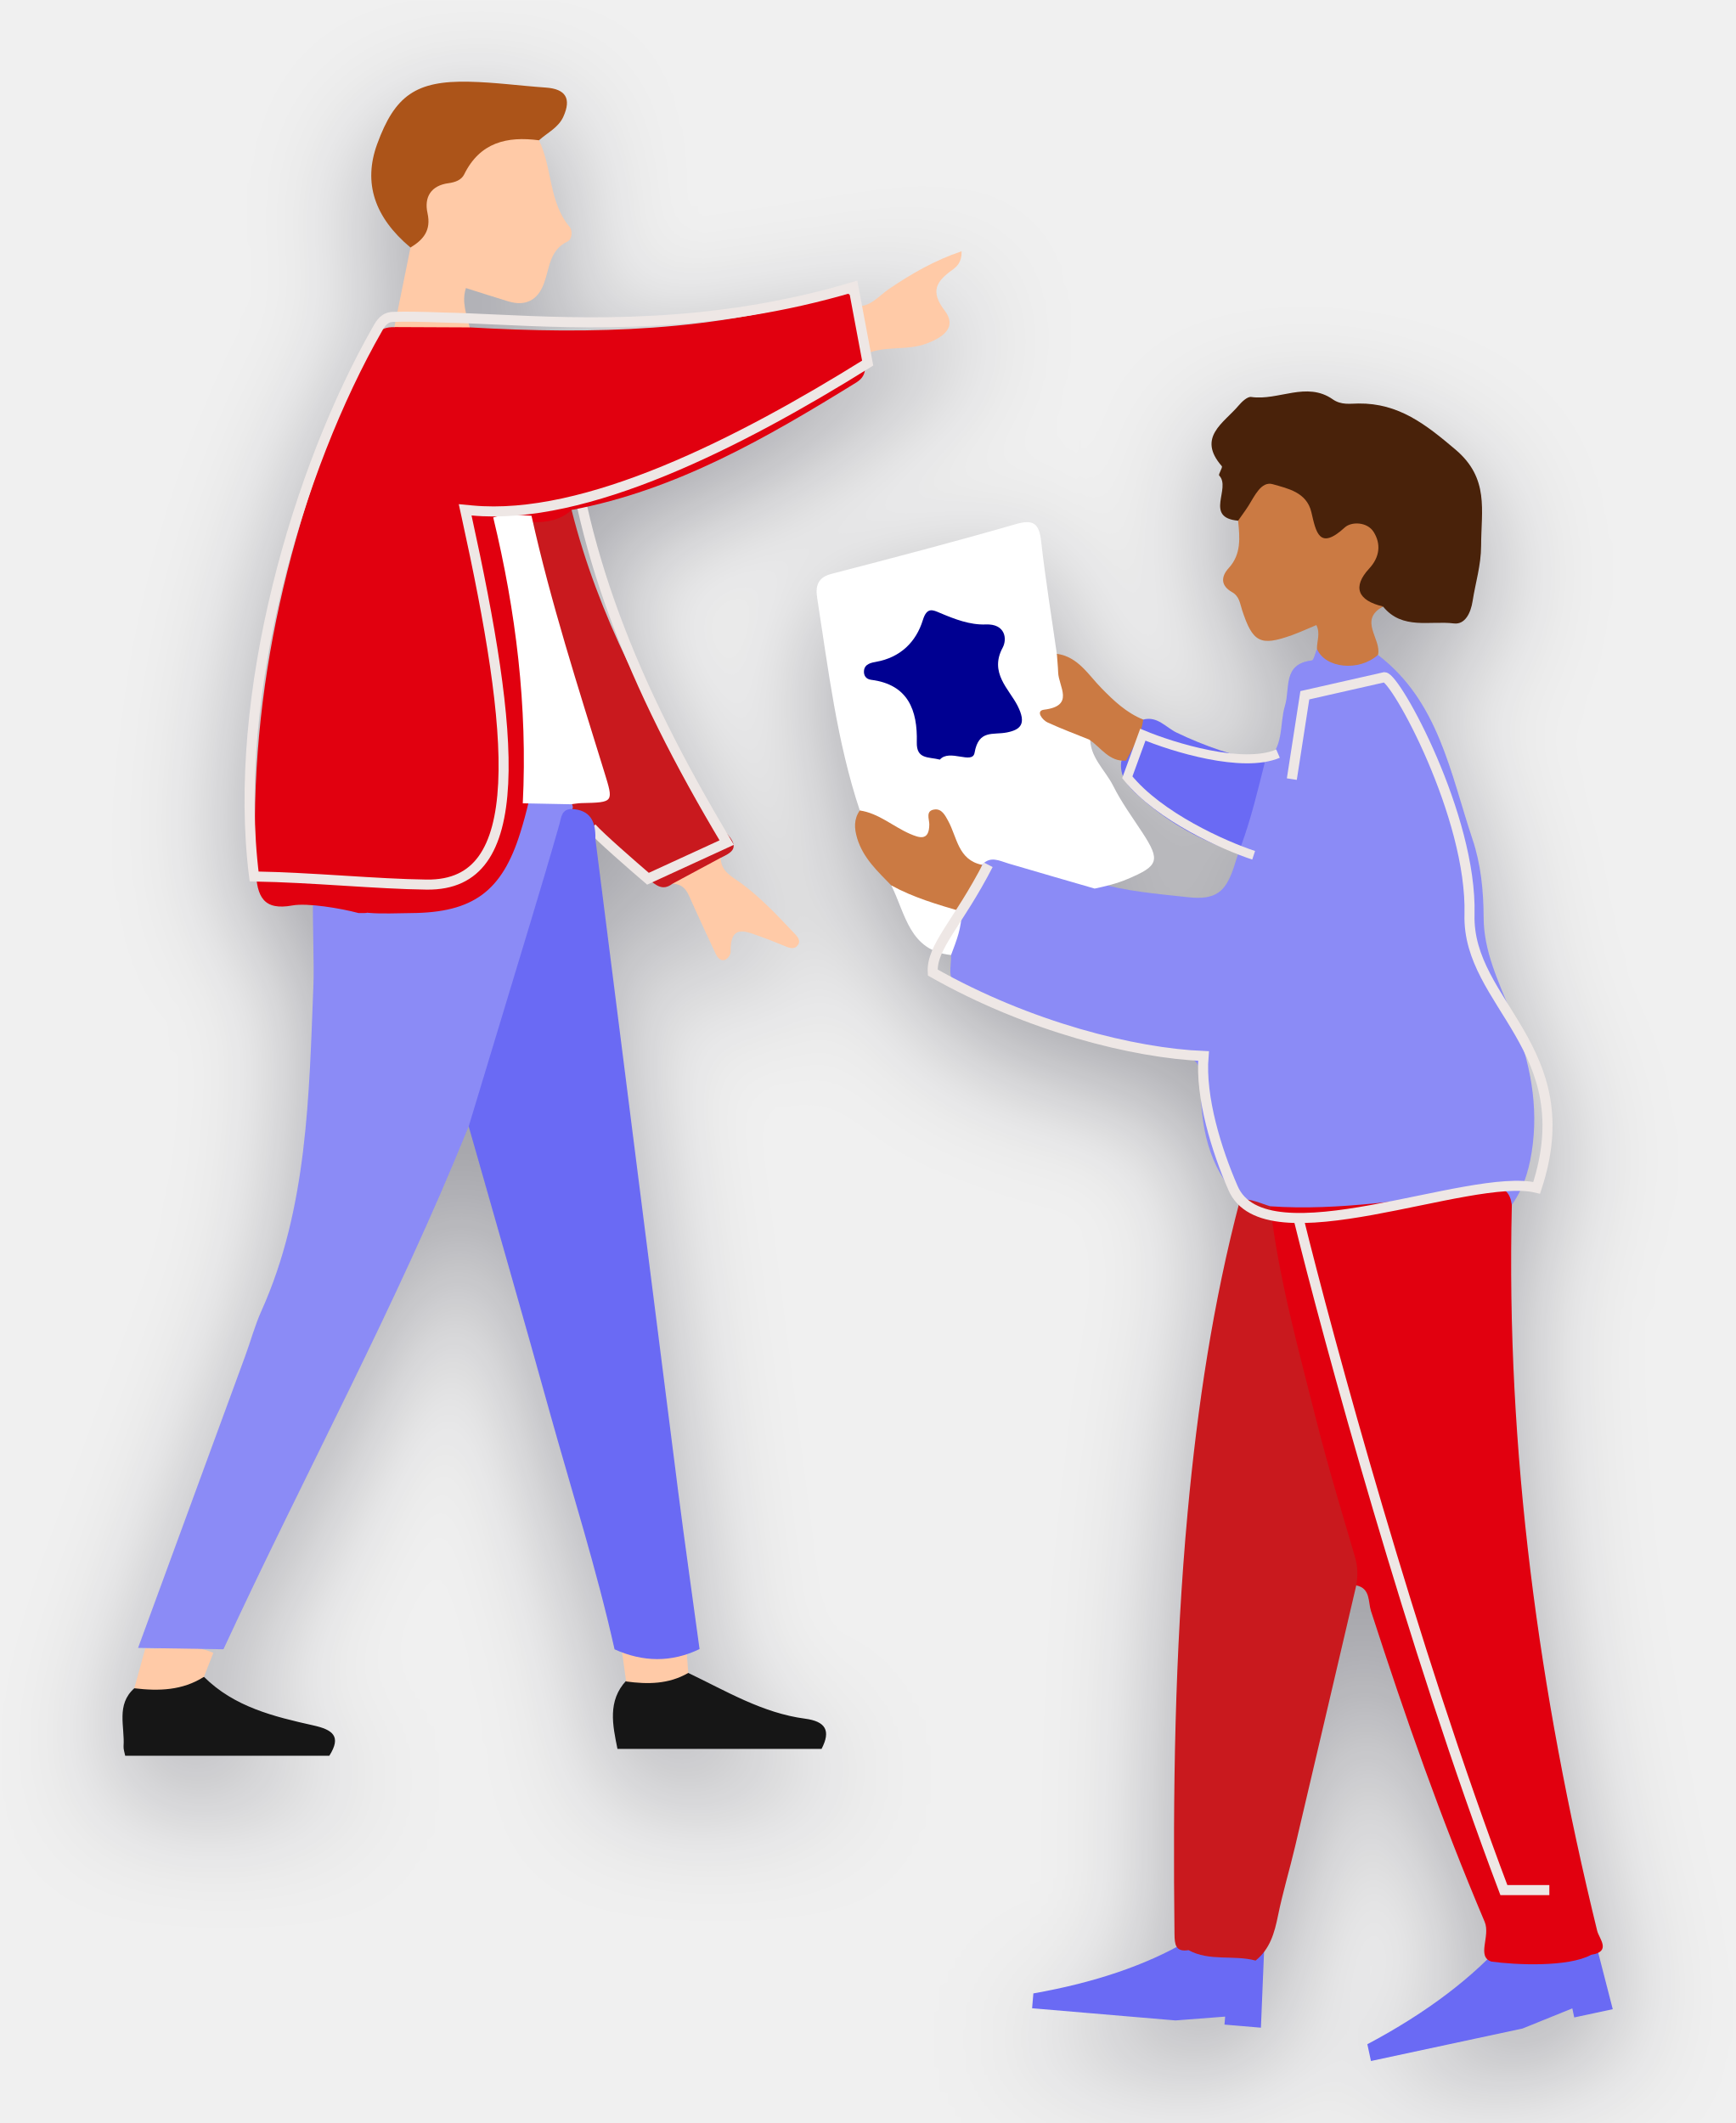
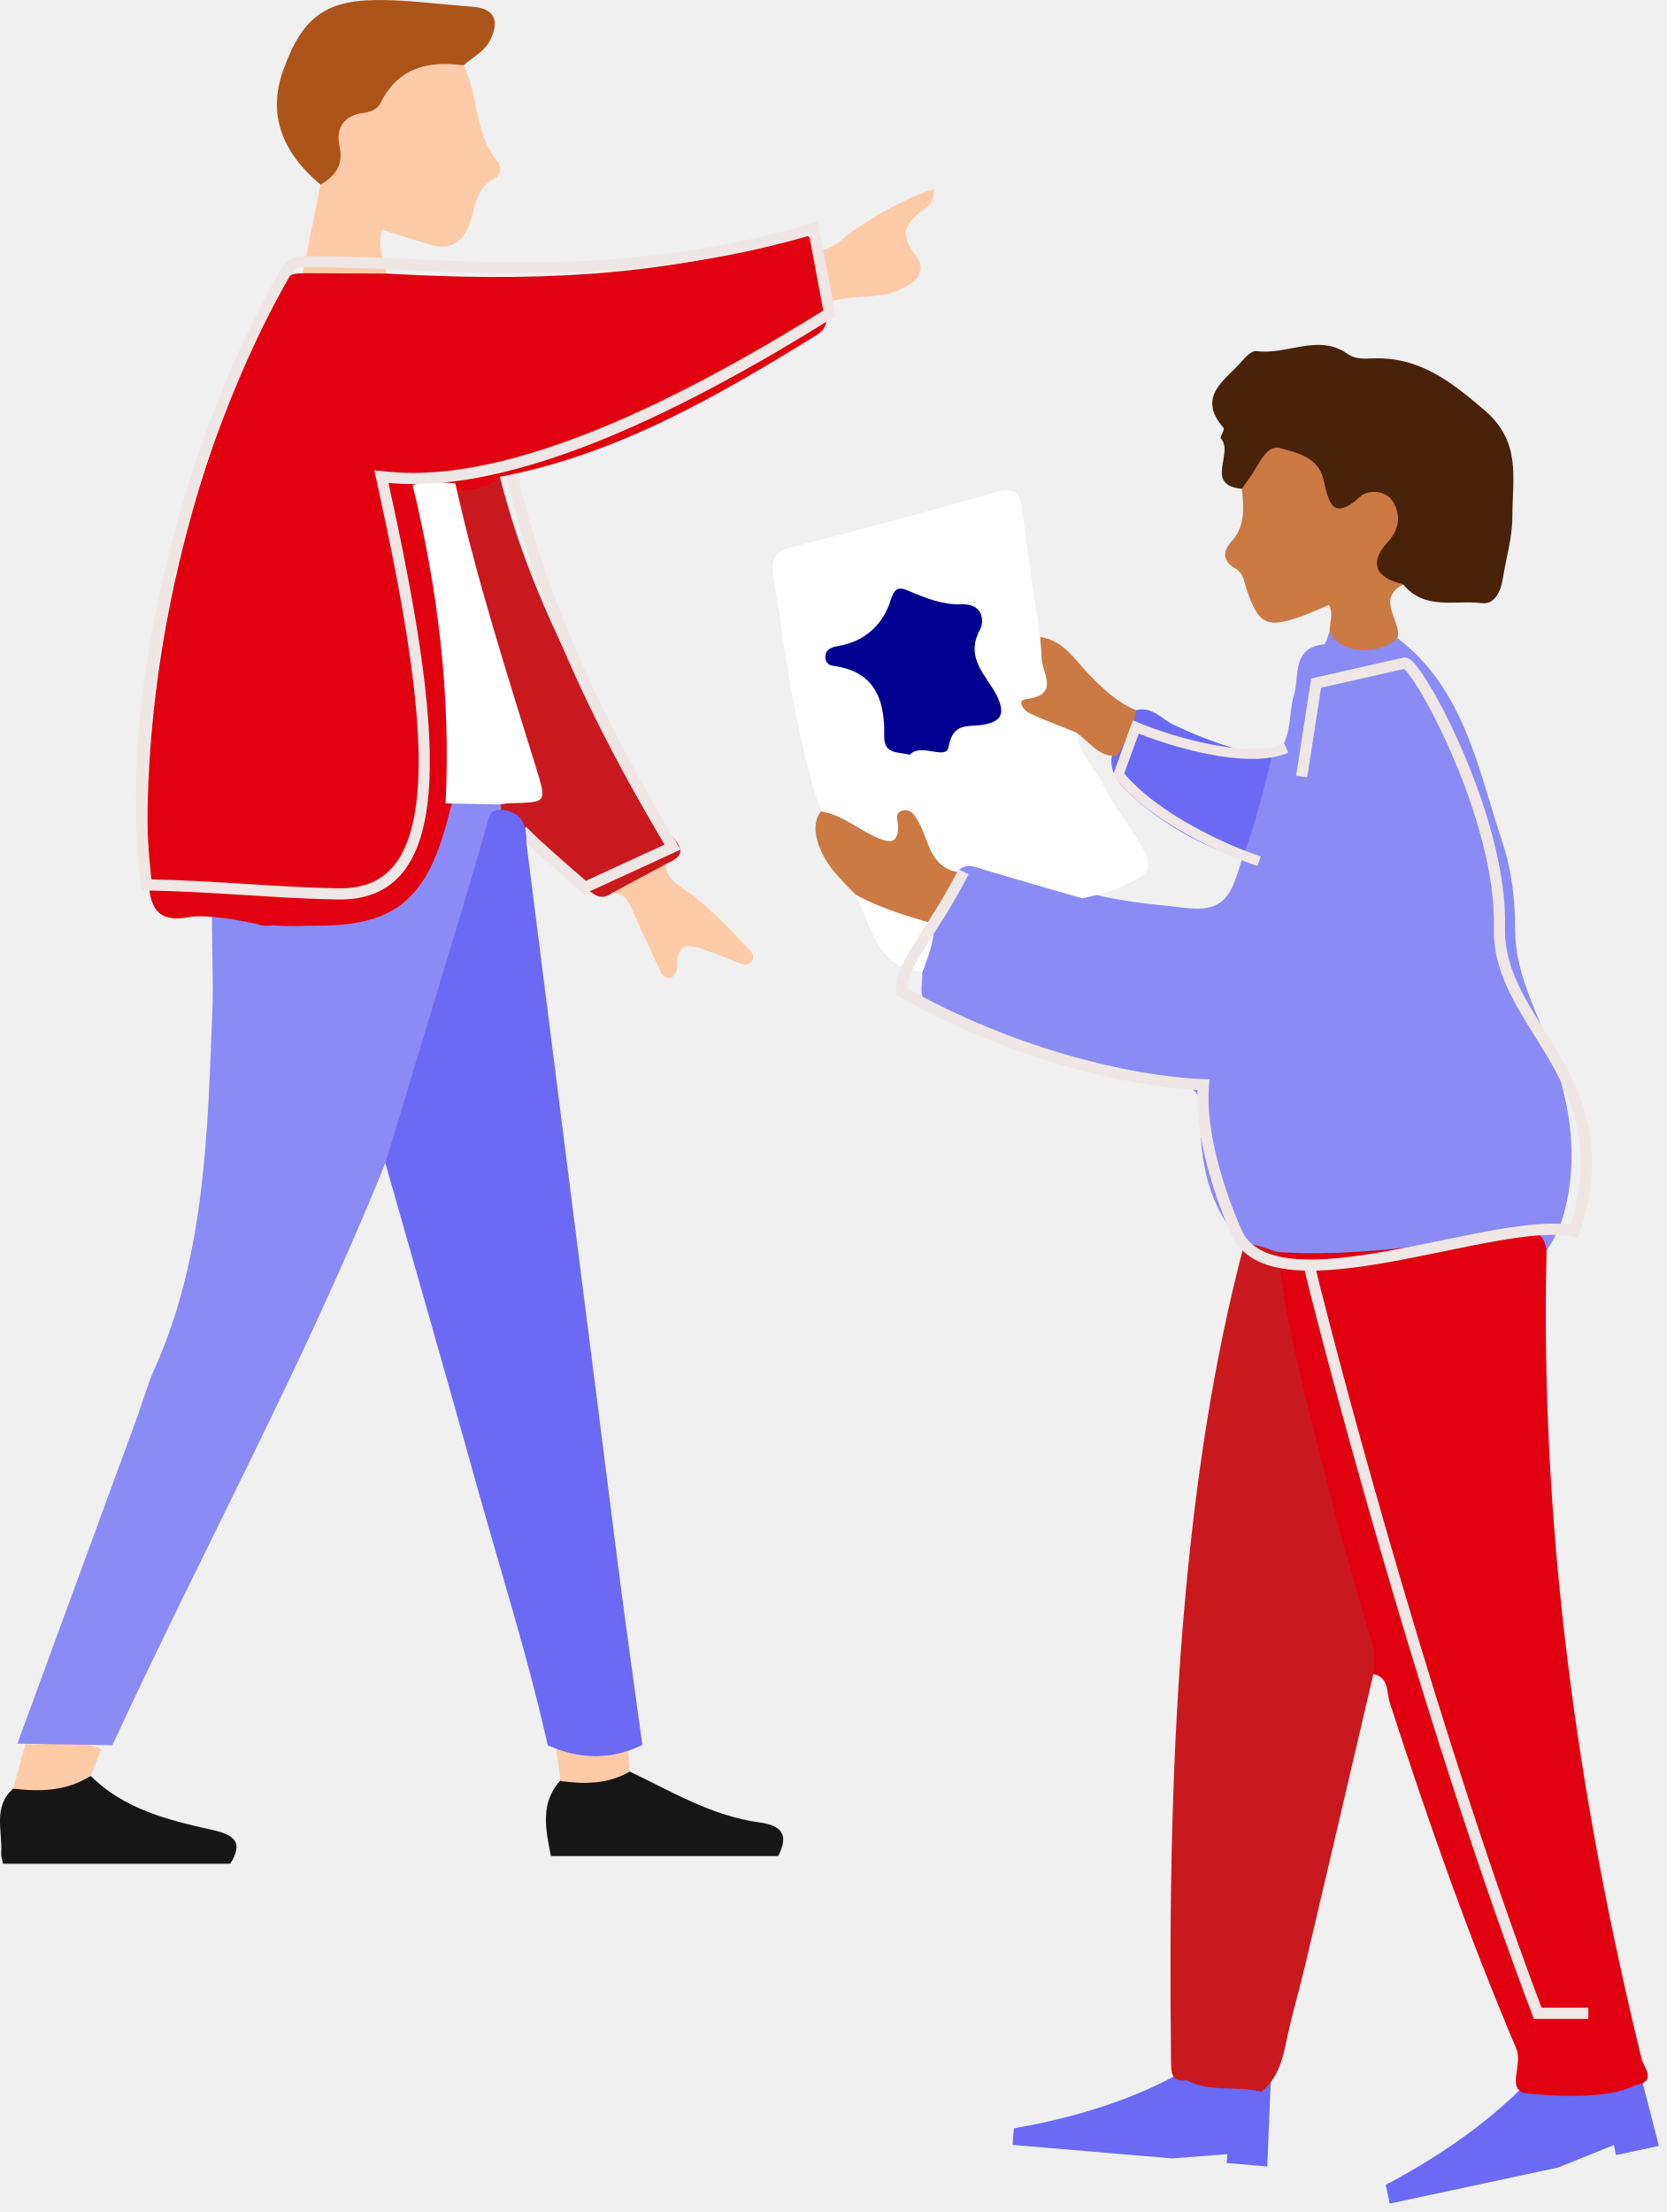
- <svg xmlns="http://www.w3.org/2000/svg" width="255" height="312" fill="none">
-   <g filter="url(#a)">
-     <path d="M185.87 111.995c1.8 2.582-.561 4.703-.841 7.045-.23 1.911-1.031 3.763-1.572 5.644-1.29.61-2.55.36-3.801-.131-4.804-1.87-9.127-4.522-12.879-8.085-1.261-1.2-2.251-2.571-2.031-4.473.69-2.281 1.421-4.543 3.232-6.244 2.101-.56 3.352 1.171 4.933 1.922 4.152 1.991 8.456 3.462 12.959 4.322Z" fill="#6A6AF4" />
-     <path d="M92.048 246.961c-2.821 2.993-2.015 6.605-1.317 10.057h29.991c1.406-2.697.584-4.036-2.419-4.438-6.255-.822-11.601-4.065-17.167-6.723-3.099-.029.833-.745-2.084.604l-7.004.5ZM48.397 258.02c1.817-2.869.478-3.816-2.334-4.447-5.815-1.301-11.639-2.707-16.095-7.144-3.453.287-6.925.497-10.234 1.683-2.716 2.42-1.377 5.614-1.578 8.512-.028.459.153.936.24 1.405h29.991l.01-.009Z" fill="#161616" />
-     <path d="M100.742 240.587c-2.2-.038-4.39-.067-6.59-.124-1.271-.029-2.495-.019-2.84 1.597l.69 5.05c3.155.43 6.254.421 9.132-1.252l-.401-5.271h.009ZM31.345 242.91c-3.252-1.483-6.666-.44-9.994-.66-.536 1.95-1.081 3.901-1.617 5.862 3.577.431 7.068.335 10.233-1.683.46-1.167.919-2.344 1.378-3.519Z" fill="#FFCAA7" />
-     <path d="m185.281 297.993.48-11.617-11.541-.98c-5.847 3.39-13.31 5.965-22.375 7.56l-.185 2.181 21.076 1.79 7.291-.563-.1 1.174 5.354.455ZM236.98 295.274l-3.339-12.985-12.196 2.615c-4.897 5.616-11.724 10.853-20.523 15.519l.529 2.467 22.271-4.774 7.316-2.959.285 1.33 5.657-1.213Z" fill="#6A6AF4" />
-     <path d="M87.497 123.262c-.62-1.921-2.001-3.222-3.563-4.363l-.03-.7c4.504-2.162 4.463-2.142 2.932-7.235-3.012-10.036-6.214-20.013-8.615-30.22-.38-1.62-1.14-3.272-.12-4.943l5.884-.87c3.902 15.58 11.357 29.499 19.822 42.968 1.041 1.651 1.972 3.412 3.223 4.873 1.691 1.971.31 2.582-1.141 3.302-1.711 2.492-4.423 3.112-7.095 3.813-1.5 1.14-2.451.12-3.622-.751-2.572-1.941-4.313-4.974-7.675-5.874Z" fill="#C9191E" />
-     <path d="M68.007 80.558c.37-4.92 5.415-19.126 7.727-26.768l7.295 4.074c1.761 22.463 9.739 42.537 23.757 65.962l-11.572 5.316c-2.274-1.945-7.112-6.168-8.275-7.496" stroke="#EEE7E5" stroke-width="1.477" />
-     <path d="M46.007 131.825c.738 0 2.04 1.023 4.432 1.184 3.382.23 6.794.06 10.186.06 8.656 0 12.098-2.632 14.81-11.007.43-1.331.23-2.912 1.37-4.013 2.132-1.411 4.374-1.211 6.655-.45.42.22.66.57.72 1.041-4.462 14.119-8.285 28.448-13.108 42.457-.54 1.561-.7 3.352-2.211 4.443-10.587 26.277-24.156 51.163-36.024 76.839-4.183-.07-8.365-.129-12.548-.199 5.253-14.31 10.507-28.609 15.75-42.918.81-2.201 1.421-4.493 2.382-6.625 6.774-15.069 6.99-31.69 7.63-47.751.14-3.132-.164-9.929-.044-13.061Z" fill="#8B8BF6" />
-     <path d="M69.024 48.112c18.112 1.051 36.094.61 53.625-4.773 1.802-.55 2.713-.32 2.883 1.631 1.7 2.112 2.191 4.493 1.55 7.125-.14 1.44.63 2.942-1.251 4.113-13.128 8.105-26.407 15.82-41.837 18.732-1.61 1.49-3.602 1.811-5.683 1.831-4.303.27-4.303.27-3.473 4.563 2.342 12.068 4.083 24.176 2.842 36.524a59.178 59.178 0 0 1-1.23 4.522c-2.682 8.616-6.935 11.749-16.031 11.808-2.081.011-4.173.14-6.234-.03-2.802-.24 1.771.058-1.486.03-2.649-.711-7.54-1.521-9.731-1.12-4.253.78-5.214-1.281-5.384-5.144-1.15-26.887 5.133-52.154 16.14-76.44.851-1.88 1.842-3.502 4.243-3.402 3.673-1.73 7.365-1.8 11.057.03Z" fill="#E1000F" />
-     <path d="M185.865 111.997c2.883-2.072 2.102-5.494 2.953-8.296.78-2.582-.371-6.124 3.923-6.644.32-.04.519-1.09.77-1.671 2.841 1.84 5.914 1.31 8.976.87 8.905 6.795 10.627 17.342 13.868 27.028 1.241 3.682 1.642 7.625 1.652 11.568.02 4.963 2.171 9.345 3.952 13.809 2.491 6.244 4.082 12.567 3.282 19.402-.39 3.292-1.181 6.314-3.102 9.026-4.073-1.911-8.195-.481-12.228 0-7.615.92-15.2 1.671-22.874 1.071-1.741-.281-3.522-.46-4.834-1.851-4.723-4.844-5.823-10.947-5.773-17.352.02-2.581-.611-3.653-3.443-3.832-11.277-.691-21.494-4.974-31.56-9.737-2.562-1.21-1.571-3.222-1.691-5.043-.12-2.191.04-4.343.84-6.404 1.381-2.402 2.122-5.104 3.493-7.515 1.461-1.501 3.122-.941 4.713-.381 4.042 1.401 8.175 2.522 12.298 3.643 4.372 1.321 8.925 1.661 13.419 2.161 4.112.461 5.623-.7 6.863-4.582.321-.991.611-1.992 1.002-2.953 1.48-4.023 2.461-8.175 3.501-12.317Z" fill="#8B8BF6" />
-     <path d="M186.659 177.278c10.217.71 20.254-1.101 30.351-2.162 1.831-.19 4.622-1.75 5.143 1.962-.88 36.154 3.973 71.627 12.538 106.669.28 1.161 2.141 3.062-.871 3.532-3.382 1.852-11.127 1.491-14.659 1.001-2.241-.73-.11-3.723-1.001-5.844-6.494-15.339-11.568-29.829-16.711-45.689-.419-1.301-.049-3.333-2.151-3.753-2.211-5.874-3.723-11.957-5.364-17.992-2.931-10.736-5.563-21.553-7.644-32.491-.351-1.75-1.071-3.582.369-5.233Z" fill="#E1000F" />
-     <path d="M68.871 165.539c3.012-9.956 6.034-19.903 9.036-29.859 1.461-4.853 2.922-9.707 4.303-14.589.29-1.031.3-2.112 1.71-2.202 2.843.1 3.643 1.871 3.563 4.362 4.043 31.922 8.085 63.853 12.148 95.773.991 7.785 2.111 15.55 3.162 23.325-4.153 2.001-8.315 1.922-12.488.04-2.622-11.717-6.264-23.155-9.486-34.702-3.903-14.06-7.955-28.099-11.948-42.148Z" fill="#6A6AF4" />
-     <path d="M186.661 177.277c1.241 10.627 4.113 20.904 6.704 31.23 1.711 6.815 3.753 13.539 5.734 20.284.421 1.43.441 2.791.19 4.212-2.992 12.768-5.963 25.546-8.975 38.315-.801 3.412-1.822 6.774-2.522 10.207-.511 2.541-1.181 4.913-3.292 6.604-3.233-.87-6.755.159-9.856-1.531-1.922.31-2.042-.86-2.062-2.342-.24-20.683.03-41.357 1.931-61.98 1.432-15.51 3.723-30.88 7.705-45.96 1.601-.23 2.982.55 4.443.961Z" fill="#C9191E" />
-     <path d="M160.853 130.587c-4.222-1.221-8.445-2.442-12.657-3.683-1.331-.39-2.672-1.18-3.903.2-4.483.671-4.223-3.732-6.074-5.863-3.502 3.341-5.544 2.962-11.878-2.122-3.382-10.156-4.623-20.743-6.264-31.25-.26-1.651.02-3.002 2.092-3.532 9.035-2.342 18.071-4.704 27.037-7.295 2.661-.77 3.483-.13 3.783 2.511.62 5.534 1.521 11.028 2.302 16.541 1.44 2.282 2.421 5.033 1.12 7.295-1.471 2.572-.03 2.792 1.591 3.392.841.31 1.751.51 2.191 1.441-.149 3.002 2.172 4.873 3.373 7.255 1.221 2.441 2.842 4.653 4.333 6.934 2.641 4.063 2.351 4.854-2.223 6.774-1.57.671-3.182 1.051-4.823 1.402Z" fill="#fff" />
-     <path d="M181.925 76.521c-5.024-.45-.981-4.763-2.772-6.634-.17-.18.551-1.181.381-1.381-3.703-4.243.3-6.334 2.461-8.896.481-.57 1.311-1.36 1.871-1.27 4.002.58 8.125-2.352 11.978.35 1.241.87 2.572.62 3.762.61 5.935-.07 9.926 3.092 14.27 6.774 4.993 4.233 3.772 8.916 3.762 14.11-.01 2.921-.831 5.443-1.25 8.155-.27 1.74-1.111 3.482-2.742 3.282-3.523-.44-7.586.99-10.407-2.472-1.531.65-2.842.42-3.683-1.1-.79-1.441-1.2-2.932.011-4.393.329-.4.68-.8.96-1.241.67-1.07 1.021-2.232.13-3.272-.931-1.081-2.191-.88-3.202-.14-2.831 2.051-4.203.58-5.333-1.972-2.373-5.303-4.664-5.693-8.276-1.5-.52.55-.941 1.3-1.921.99Z" fill="#49220A" />
-     <path d="M69.022 48.116c-3.692-.02-7.384-.03-11.077-.05l2.372-11.688c.69-2.051 1.871-3.953 1.62-6.284-.11-1.05.341-2.262 1.252-2.712 3.302-1.65 5.453-4.693 8.365-6.724 2.282-1.591 5.083-1.701 7.645-.03 1.991 4.062 1.401 9.026 4.503 12.718.46.55.38 1.821-.3 2.141-2.672 1.261-2.632 3.903-3.462 6.144-.9 2.452-2.662 3.433-5.234 2.662-2.071-.62-4.133-1.3-6.244-1.961-.66 2.061.1 3.913.56 5.784Z" fill="#FFCAA7" />
-     <path d="M181.928 76.522c.51-.74 1.061-1.46 1.541-2.221.9-1.441 1.871-3.623 3.552-3.142 2.171.63 4.984 1.16 5.674 4.112.681 2.892 1.13 5.714 4.913 2.242.951-.87 3.283-.86 4.242.67 1.101 1.761.902 3.693-.66 5.374-2.481 2.691-1.72 4.693 2.042 5.573-3.692 2.002-.201 4.763-.741 7.105-2.771 2.492-7.755 2.011-8.975-.87-.02-1.141.53-2.302-.09-3.503-1.201.5-2.373 1.04-3.583 1.481-4.653 1.671-5.773 1.08-7.335-3.712-.31-.961-.39-2.002-1.47-2.612-1.612-.91-1.702-2.202-.491-3.532 1.882-2.052 1.631-4.503 1.381-6.965Z" fill="#CB7A43" />
-     <path d="M79.2 20.616c-4.704-.62-8.676.3-10.998 5.023-.4.81-1.31 1.15-2.281 1.28-2.592.34-3.623 2.052-3.102 4.404.56 2.531-.6 3.902-2.502 5.053-5.333-4.473-6.965-9.536-4.893-15.21 2.602-7.135 5.703-9.336 13.509-9.156 3.762.08 7.514.6 11.277.86 2.912.21 3.772 1.592 2.582 4.253-.73 1.651-2.362 2.372-3.593 3.493Z" fill="#AC5419" />
-     <path d="M126.337 119.108c2.801.411 4.883 2.352 7.365 3.433 1.41.61 2.842 1.101 2.851-1.401 0-.77-.61-2.032.811-2.182 1.03-.109 1.531.891 1.961 1.682 1.321 2.411 1.451 5.734 4.954 6.454-.421 2.541-1.151 4.953-3.002 6.865-4.153.619-7.466-1.022-10.327-3.853-1.991-2.062-4.113-3.993-4.994-6.905-.44-1.471-.51-2.792.381-4.093Z" fill="#CB7A43" />
-     <path d="M127.071 52.086c-.521-2.372-1.031-4.743-1.551-7.125 2.272.36 3.542-1.431 5.103-2.492 3.312-2.241 6.715-4.212 10.677-5.543.05 1.6-.7 2.261-1.381 2.752-2.331 1.67-3.272 3.132-1.11 5.963 1.891 2.472-.261 3.923-2.563 4.814-2.962 1.16-6.264.26-9.175 1.63ZM98.805 129.877c2.361-1.271 4.723-2.541 7.094-3.813.03 2.052 1.721 2.792 3.042 3.763 2.852 2.101 5.254 4.673 7.675 7.225.491.519 1.241 1.201.491 1.991-.501.531-1.211.23-1.822-.02-1.09-.43-2.161-.901-3.262-1.28-2.211-.761-4.763-2.212-4.663 2.16.01.401-.45 1.041-.83 1.161-.731.24-1.151-.42-1.421-1.011a556.96 556.96 0 0 1-3.272-7.094c-.661-1.371-.991-3.062-3.032-3.082Z" fill="#FFCAA7" />
-     <path d="M167.984 105.751c-.259 2.252-1.491 4.103-2.521 6.034-2.501.19-3.682-1.941-5.413-3.092-2.042-.83-4.103-1.591-6.104-2.512-.791-.36-1.811-1.721-.541-1.881 4.593-.57 2.141-3.402 2.082-5.483-.031-.91-.131-1.821-.19-2.732 3.141.44 4.623 3.102 6.564 5.063 1.831 1.872 3.673 3.613 6.123 4.603Z" fill="#CB7A43" />
-     <path d="M130.965 130.116c3.252 1.792 6.794 2.812 10.327 3.853.06 2.271-.761 4.322-1.541 6.384-6.144-.641-6.704-6.104-8.786-10.237ZM78.1 75.799c2.832 12.748 6.845 25.166 10.687 37.624 1.391 4.513 1.451 4.493-3.332 4.603-.52.01-1.03.11-1.551.17-2.361-.05-4.723-.09-7.085-.14.71-14.209-1-28.178-4.342-42.007 2-.66 3.812-.33 5.623-.25Z" fill="#fff" />
-     <path d="M138.107 111.634c-1.69-.43-3.452-.02-3.391-2.552.12-4.673-1.251-8.485-6.704-9.175-.801-.1-1.131-.681-1.051-1.371.1-.981 1.14-1.161 1.761-1.271 3.592-.64 5.894-2.922 6.885-6.144.6-1.951 1.48-1.481 2.5-1.05 2.173.92 4.414 1.79 6.745 1.7 2.872-.12 3.172 2.122 2.482 3.412-2.002 3.703.951 6.084 2.191 8.536 1.351 2.672.441 3.522-1.571 3.923-2.06.41-4.142-.471-4.753 3.001-.319 1.752-3.692-.63-5.094.991Z" fill="#000091" />
-     <path d="M145.204 127.085c-4.412 8.588-8.399 12.1-8.141 15.843 14.129 8.005 29.641 11.848 39.789 12.266-.521 6.087 1.95 13.945 4.315 19.368 4.724 11.094 34.78-2.402 44.636 0 6.761-20.474-10.223-26.97-9.871-40.159.385-14.432-10.825-34.831-12.497-34.88l-11.701 2.654-1.911 12.323" stroke="#EEE7E5" stroke-width="1.477" />
-     <path d="M184.214 125.692c-4.234-1.39-13.875-5.628-18.565-11.465l2.28-6.253c4.451 1.853 14.657 5.002 19.868 2.779" stroke="#EEE7E5" stroke-width="1.327" />
-     <path d="M190.751 178.846c4.455 18.097 16.738 63.219 30.231 98.926h6.682M65.141 46.666h.014c2.24.043 4.719.157 7.414.281 13.297.612 31.856 1.467 52.831-4.769l2.098 11.184c-9.491 5.916-19.808 11.688-29.833 15.807-10.19 4.188-20.003 6.634-28.308 5.85l-1.007-.095.217.989c3.472 15.828 5.857 29.536 5.373 39.242-.243 4.856-1.2 8.6-3.002 11.102-1.765 2.452-4.402 3.796-8.259 3.745-3.722-.049-7.79-.302-12.028-.566l-.471-.029c-4.193-.26-8.54-.524-12.841-.6-3.344-26.596 6.369-59.948 18.173-80.546.428-.746.98-1.71 2.37-1.691h.019l.02-.001c1.507-.06 3.99-.027 7.22.097Z" stroke="#EEE7E5" stroke-width="1.477" />
-   </g>
-   <defs>
-     <filter id="a" x=".282" y=".188" width="255.436" height="326.644" filterUnits="userSpaceOnUse" color-interpolation-filters="sRGB">
-       <feFlood flood-opacity="0" result="BackgroundImageFix" />
-       <feColorMatrix in="SourceAlpha" values="0 0 0 0 0 0 0 0 0 0 0 0 0 0 0 0 0 0 127 0" result="hardAlpha" />
-       <feOffset dy="5.906" />
-       <feGaussianBlur stdDeviation="8.859" />
-       <feColorMatrix values="0 0 0 0 0 0 0 0 0 0 0 0 0 0 0.071 0 0 0 0.32 0" />
-       <feBlend in2="BackgroundImageFix" result="effect1_dropShadow_31702_290972" />
-       <feBlend in="SourceGraphic" in2="effect1_dropShadow_31702_290972" result="shape" />
-     </filter>
-   </defs>
+ <svg xmlns="http://www.w3.org/2000/svg" width="220" height="292" viewBox="0 0 220 292" fill="none">
+   <path d="M167.872 99.995C169.672 102.577 167.311 104.698 167.031 107.04C166.8 108.951 166 110.803 165.459 112.684C164.169 113.294 162.908 113.044 161.658 112.553C156.854 110.683 152.531 108.031 148.779 104.468C147.518 103.267 146.528 101.897 146.748 99.995C147.438 97.714 148.168 95.452 149.98 93.751C152.081 93.191 153.332 94.922 154.913 95.672C159.065 97.664 163.369 99.135 167.872 99.995Z" fill="#6A6AF4" />
+   <path d="M74.046 234.962C71.225 237.954 72.031 241.566 72.729 245.018H102.72C104.126 242.322 103.304 240.982 100.301 240.581C94.046 239.758 88.7 236.515 83.134 233.857C80.035 233.829 83.967 233.112 81.051 234.461L74.046 234.962Z" fill="#161616" />
+   <path d="M30.397 246.02C32.214 243.151 30.875 242.205 28.063 241.573C22.248 240.272 16.424 238.866 11.968 234.429C8.515 234.716 5.043 234.926 1.734 236.113C-0.982 238.533 0.357 241.726 0.156 244.625C0.128 245.084 0.309 245.561 0.396 246.03H30.387L30.397 246.02Z" fill="#161616" />
+   <path d="M82.742 228.587C80.542 228.549 78.352 228.52 76.152 228.463C74.88 228.434 73.656 228.444 73.312 230.06C73.541 231.744 73.771 233.427 74.001 235.109C77.157 235.54 80.255 235.53 83.134 233.857C83 232.097 82.866 230.347 82.732 228.587H82.742Z" fill="#FFCAA7" />
+   <path d="M13.346 230.909C10.094 229.427 6.68 230.469 3.352 230.249C2.817 232.2 2.271 234.151 1.736 236.112C5.313 236.542 8.803 236.446 11.969 234.428C12.428 233.261 12.887 232.085 13.346 230.909Z" fill="#FFCAA7" />
+   <path d="M167.279 285.993L167.76 274.376L156.219 273.397C150.371 276.786 142.908 279.361 133.844 280.956L133.659 283.137L154.734 284.927L162.026 284.364L161.926 285.538L167.279 285.993Z" fill="#6A6AF4" />
+   <path d="M218.978 283.275L215.639 270.289L203.443 272.904C198.546 278.521 191.719 283.757 182.92 288.423L183.449 290.891L205.72 286.117L213.037 283.158L213.321 284.487L218.978 283.275Z" fill="#6A6AF4" />
+   <path d="M69.498 111.262C68.877 109.34 67.497 108.04 65.936 106.899C65.925 106.669 65.915 106.428 65.905 106.199C70.408 104.037 70.368 104.057 68.837 98.964C65.825 88.927 62.623 78.951 60.222 68.744C59.842 67.123 59.081 65.472 60.102 63.801C62.063 63.511 64.024 63.221 65.986 62.931C69.888 78.511 77.343 92.43 85.808 105.898C86.849 107.55 87.78 109.311 89.031 110.772C90.722 112.742 89.341 113.354 87.89 114.074C86.179 116.565 83.467 117.186 80.795 117.886C79.294 119.027 78.344 118.007 77.173 117.136C74.601 115.194 72.86 112.162 69.498 111.262Z" fill="#C9191E" />
+   <path d="M50.006 68.558C50.376 63.638 55.422 49.432 57.733 41.79L65.029 45.864C66.79 68.327 74.767 88.4 88.786 111.825L77.213 117.142C74.94 115.197 70.102 110.974 68.939 109.645" stroke="#EEE7E5" stroke-width="1.477" />
+   <path d="M28.008 119.825C28.746 119.825 30.048 120.848 32.439 121.008C35.821 121.239 39.234 121.069 42.626 121.069C51.281 121.069 54.724 118.436 57.435 110.062C57.866 108.731 57.666 107.15 58.806 106.049C60.938 104.638 63.179 104.838 65.461 105.598C65.881 105.819 66.121 106.169 66.181 106.639C61.718 120.759 57.896 135.087 53.073 149.097C52.532 150.657 52.372 152.449 50.861 153.54C40.274 179.816 26.705 204.703 14.838 230.379C10.655 230.309 6.472 230.25 2.29 230.179C7.543 215.87 12.796 201.571 18.04 187.261C18.85 185.06 19.461 182.769 20.421 180.637C27.196 165.567 27.411 148.947 28.052 132.886C28.192 129.754 27.887 122.957 28.008 119.825Z" fill="#8B8BF6" />
+   <path d="M51.023 36.112C69.135 37.163 87.117 36.723 104.648 31.339C106.45 30.789 107.361 31.019 107.531 32.971C109.231 35.082 109.722 37.463 109.081 40.095C108.941 41.536 109.711 43.037 107.83 44.208C94.702 52.313 81.423 60.028 65.993 62.94C64.382 64.431 62.391 64.751 60.309 64.771C56.007 65.041 56.007 65.041 56.837 69.334C59.179 81.402 60.92 93.51 59.679 105.858C59.329 107.379 58.919 108.889 58.448 110.381C55.767 118.997 51.514 122.129 42.418 122.188C40.337 122.199 38.245 122.329 36.184 122.158C33.382 121.918 37.955 122.216 34.699 122.188C32.049 121.478 27.158 120.667 24.966 121.068C20.714 121.848 19.753 119.787 19.583 115.924C18.432 89.037 24.716 63.77 35.724 39.485C36.574 37.603 37.565 35.983 39.966 36.083C43.639 34.351 47.331 34.281 51.023 36.112Z" fill="#E1000F" />
+   <path d="M167.866 99.996C170.748 97.925 169.967 94.502 170.818 91.701C171.599 89.119 170.447 85.577 174.741 85.056C175.061 85.016 175.261 83.966 175.512 83.385C178.353 85.227 181.425 84.696 184.487 84.256C193.392 91.05 195.114 101.597 198.356 111.284C199.597 114.965 199.998 118.908 200.007 122.851C200.027 127.815 202.179 132.197 203.96 136.66C206.451 142.904 208.042 149.228 207.242 156.063C206.852 159.354 206.061 162.377 204.139 165.088C200.067 163.177 195.944 164.608 191.912 165.088C184.297 166.009 176.712 166.76 169.037 166.159C167.296 165.879 165.515 165.699 164.204 164.308C159.48 159.465 158.38 153.361 158.43 146.957C158.451 144.375 157.819 143.304 154.988 143.124C143.711 142.434 133.494 138.15 123.427 133.388C120.866 132.177 121.856 130.166 121.736 128.345C121.616 126.154 121.776 124.001 122.577 121.941C123.957 119.539 124.698 116.837 126.069 114.425C127.53 112.925 129.192 113.485 130.783 114.045C134.824 115.446 138.958 116.567 143.08 117.687C147.453 119.008 152.006 119.348 156.499 119.849C160.611 120.309 162.123 119.149 163.363 115.266C163.684 114.276 163.974 113.274 164.364 112.314C165.845 108.291 166.825 104.139 167.866 99.996Z" fill="#8B8BF6" />
+   <path d="M168.66 165.278C178.877 165.988 188.914 164.177 199.01 163.116C200.842 162.926 203.633 161.366 204.153 165.078C203.273 201.231 208.126 236.704 216.691 271.747C216.972 272.908 218.833 274.809 215.821 275.279C212.439 277.13 204.693 276.77 201.162 276.28C198.92 275.55 201.051 272.557 200.16 270.436C193.667 255.096 188.593 240.607 183.45 224.747C183.03 223.446 183.4 221.414 181.299 220.994C179.087 215.12 177.576 209.036 175.935 203.002C173.004 192.265 170.371 181.448 168.29 170.511C167.939 168.761 167.22 166.928 168.66 165.278Z" fill="#E1000F" />
+   <path d="M50.871 153.539C53.883 143.583 56.905 133.636 59.907 123.68C61.367 118.827 62.828 113.973 64.209 109.09C64.5 108.06 64.51 106.979 65.92 106.888C68.762 106.988 69.563 108.76 69.483 111.251C73.525 143.172 77.568 175.103 81.631 207.023C82.621 214.808 83.742 222.573 84.793 230.349C80.64 232.35 76.477 232.27 72.305 230.389C69.683 218.672 66.04 207.234 62.818 195.686C58.916 181.627 54.863 167.588 50.871 153.539Z" fill="#6A6AF4" />
+   <path d="M168.662 165.277C169.903 175.904 172.775 186.181 175.366 196.507C177.077 203.322 179.119 210.046 181.1 216.791C181.521 218.221 181.541 219.582 181.29 221.003C178.298 233.771 175.327 246.549 172.315 259.318C171.514 262.731 170.493 266.092 169.793 269.525C169.282 272.066 168.612 274.438 166.501 276.129C163.268 275.259 159.746 276.289 156.645 274.598C154.723 274.908 154.603 273.738 154.583 272.256C154.343 251.573 154.613 230.9 156.514 210.276C157.946 194.766 160.237 179.396 164.219 164.316C165.82 164.087 167.201 164.867 168.662 165.277Z" fill="#C9191E" />
+   <path d="M142.852 118.587C138.629 117.366 134.407 116.145 130.194 114.904C128.863 114.514 127.522 113.723 126.291 115.104C121.809 115.775 122.069 111.371 120.218 109.241C116.716 112.582 114.674 112.203 108.34 107.119C104.958 96.962 103.717 86.376 102.076 75.869C101.816 74.218 102.096 72.867 104.167 72.336C113.203 69.995 122.239 67.633 131.205 65.042C133.866 64.271 134.688 64.912 134.987 67.553C135.608 73.087 136.508 78.58 137.289 84.094C138.729 86.375 139.71 89.127 138.41 91.389C136.939 93.96 138.38 94.18 140.001 94.781C140.841 95.091 141.752 95.291 142.192 96.222C142.042 99.224 144.363 101.095 145.564 103.477C146.785 105.918 148.406 108.13 149.897 110.411C152.538 114.474 152.248 115.265 147.675 117.185C146.104 117.856 144.493 118.236 142.852 118.587Z" fill="white" />
+   <path d="M163.924 64.521C158.9 64.071 162.943 59.758 161.152 57.887C160.982 57.707 161.703 56.706 161.533 56.506C157.83 52.263 161.833 50.172 163.994 47.61C164.475 47.04 165.305 46.249 165.865 46.34C169.867 46.92 173.99 43.988 177.843 46.69C179.084 47.56 180.415 47.31 181.605 47.3C187.54 47.23 191.532 50.392 195.875 54.075C200.868 58.307 199.647 62.99 199.638 68.184C199.627 71.106 198.806 73.627 198.387 76.339C198.117 78.08 197.276 79.821 195.645 79.621C192.122 79.181 188.059 80.612 185.238 77.15C183.707 77.8 182.396 77.57 181.555 76.049C180.765 74.608 180.355 73.117 181.566 71.656C181.895 71.256 182.246 70.855 182.526 70.415C183.196 69.344 183.547 68.184 182.656 67.143C181.725 66.062 180.465 66.262 179.454 67.003C176.623 69.054 175.252 67.583 174.121 65.032C171.749 59.728 169.457 59.338 165.845 63.531C165.325 64.081 164.904 64.832 163.924 64.521Z" fill="#49220A" />
+   <path d="M51.023 36.115C47.331 36.095 43.639 36.085 39.946 36.065C40.737 32.173 41.527 28.27 42.318 24.378C43.008 22.326 44.189 20.425 43.939 18.093C43.829 17.043 44.279 15.832 45.19 15.382C48.492 13.731 50.643 10.689 53.555 8.657C55.837 7.066 58.638 6.956 61.2 8.627C63.191 12.69 62.601 17.653 65.703 21.346C66.163 21.896 66.083 23.167 65.403 23.487C62.731 24.748 62.771 27.39 61.941 29.631C61.04 32.083 59.279 33.063 56.707 32.293C54.636 31.672 52.575 30.992 50.463 30.331C49.803 32.393 50.563 34.244 51.023 36.115Z" fill="#FFCAA7" />
+   <path d="M163.93 64.522C164.44 63.781 164.99 63.061 165.471 62.3C166.371 60.859 167.341 58.678 169.023 59.158C171.194 59.789 174.006 60.319 174.697 63.271C175.377 66.163 175.827 68.985 179.609 65.513C180.56 64.642 182.892 64.652 183.852 66.183C184.953 67.944 184.753 69.875 183.192 71.556C180.71 74.248 181.471 76.25 185.234 77.13C181.541 79.131 185.033 81.893 184.493 84.235C181.721 86.726 176.738 86.246 175.517 83.364C175.497 82.223 176.048 81.063 175.427 79.862C174.226 80.362 173.055 80.903 171.844 81.343C167.191 83.014 166.071 82.424 164.51 77.63C164.2 76.67 164.12 75.629 163.039 75.019C161.428 74.108 161.337 72.817 162.548 71.486C164.43 69.435 164.179 66.983 163.93 64.522Z" fill="#CB7A43" />
+   <path d="M61.2 8.616C56.497 7.995 52.524 8.916 50.203 13.639C49.802 14.449 48.892 14.79 47.921 14.92C45.33 15.26 44.299 16.971 44.819 19.323C45.379 21.854 44.219 23.225 42.318 24.376C36.984 19.903 35.353 14.84 37.424 9.166C40.026 2.031 43.128 -0.17 50.933 0.01C54.696 0.09 58.448 0.61 62.21 0.871C65.122 1.081 65.983 2.462 64.792 5.123C64.062 6.774 62.431 7.495 61.2 8.616Z" fill="#AC5419" />
+   <path d="M108.337 107.108C111.139 107.519 113.221 109.46 115.702 110.541C117.113 111.151 118.544 111.642 118.554 109.141C118.554 108.37 117.944 107.108 119.365 106.959C120.395 106.849 120.895 107.849 121.326 108.64C122.647 111.051 122.776 114.374 126.279 115.094C125.859 117.636 125.128 120.047 123.277 121.959C119.125 122.579 115.812 120.938 112.951 118.106C110.959 116.045 108.838 114.113 107.957 111.201C107.517 109.73 107.447 108.409 108.337 107.108Z" fill="#CB7A43" />
+   <path d="M109.072 40.086C108.551 37.714 108.041 35.343 107.52 32.961C109.792 33.322 111.062 31.53 112.624 30.47C115.935 28.228 119.338 26.257 123.301 24.926C123.35 26.527 122.6 27.188 121.92 27.678C119.588 29.349 118.648 30.81 120.809 33.642C122.7 36.113 120.549 37.564 118.247 38.455C115.285 39.616 111.983 38.715 109.072 40.086Z" fill="#FFCAA7" />
+   <path d="M80.804 117.877C83.166 116.606 85.527 115.336 87.899 114.065C87.929 116.116 89.62 116.857 90.941 117.827C93.793 119.928 96.194 122.5 98.616 125.052C99.106 125.572 99.857 126.253 99.106 127.044C98.606 127.574 97.895 127.273 97.285 127.023C96.194 126.593 95.123 126.122 94.023 125.743C91.811 124.982 89.26 123.531 89.36 127.903C89.37 128.304 88.909 128.944 88.529 129.064C87.799 129.304 87.379 128.644 87.108 128.053C85.998 125.702 84.917 123.33 83.836 120.959C83.176 119.588 82.846 117.897 80.804 117.877Z" fill="#FFCAA7" />
+   <path d="M149.986 93.751C149.727 96.002 148.495 97.853 147.465 99.785C144.964 99.975 143.783 97.844 142.051 96.693C140.01 95.862 137.949 95.102 135.948 94.181C135.157 93.821 134.137 92.46 135.407 92.3C140 91.73 137.548 88.898 137.489 86.817C137.458 85.906 137.358 84.995 137.299 84.085C140.44 84.525 141.922 87.187 143.863 89.148C145.694 91.019 147.536 92.76 149.986 93.751Z" fill="#CB7A43" />
+   <path d="M112.964 118.116C116.217 119.908 119.759 120.929 123.292 121.969C123.351 124.24 122.531 126.292 121.751 128.353C115.606 127.712 115.046 122.25 112.964 118.116Z" fill="white" />
+   <path d="M60.099 63.799C62.931 76.547 66.943 88.965 70.786 101.423C72.177 105.936 72.237 105.916 67.454 106.026C66.933 106.036 66.423 106.137 65.903 106.197C63.541 106.147 61.179 106.106 58.818 106.056C59.528 91.847 57.817 77.878 54.475 64.049C56.476 63.389 58.288 63.719 60.099 63.799Z" fill="white" />
+   <path d="M120.108 99.634C118.418 99.204 116.656 99.614 116.717 97.082C116.837 92.409 115.466 88.597 110.013 87.906C109.212 87.806 108.882 87.226 108.962 86.535C109.062 85.555 110.102 85.375 110.723 85.265C114.315 84.624 116.617 82.343 117.608 79.121C118.208 77.169 119.088 77.64 120.108 78.07C122.281 78.991 124.522 79.861 126.853 79.771C129.725 79.651 130.025 81.892 129.335 83.183C127.333 86.886 130.286 89.267 131.526 91.719C132.877 94.391 131.967 95.241 129.955 95.641C127.895 96.052 125.813 95.171 125.202 98.643C124.883 100.394 121.51 98.013 120.108 99.634Z" fill="#000091" />
+   <path d="M127.204 115.085C122.792 123.673 118.805 127.185 119.064 130.928C133.193 138.933 148.704 142.776 158.852 143.194C158.331 149.281 160.802 157.139 163.168 162.562C167.892 173.656 197.948 160.16 207.804 162.562C214.564 142.088 197.581 135.592 197.933 122.403C198.317 107.971 187.107 87.572 185.435 87.524L173.734 90.177L171.824 102.5" stroke="#EEE7E5" stroke-width="1.477" />
+   <path d="M166.216 113.691C161.982 112.302 152.341 108.063 147.651 102.227L149.931 95.973C154.382 97.826 164.588 100.976 169.799 98.752" stroke="#EEE7E5" stroke-width="1.327" />
+   <path d="M172.752 166.846C177.207 184.943 189.49 230.065 202.982 265.772H209.665" stroke="#EEE7E5" stroke-width="1.477" />
+   <path d="M47.14 34.666L47.14 34.666L47.154 34.666C49.394 34.709 51.873 34.823 54.568 34.947C67.865 35.559 86.424 36.414 107.399 30.178L109.497 41.362C100.006 47.278 89.689 53.05 79.664 57.169C69.474 61.356 59.661 63.803 51.356 63.02L50.349 62.925L50.566 63.913C54.038 79.741 56.423 93.449 55.939 103.155C55.696 108.011 54.739 111.755 52.937 114.257C51.172 116.709 48.535 118.053 44.678 118.002C40.956 117.953 36.889 117.7 32.65 117.436L32.179 117.407C27.986 117.146 23.639 116.883 19.338 116.807C15.994 90.211 25.706 56.859 37.511 36.261L37.511 36.261C37.938 35.515 38.491 34.551 39.88 34.569L39.9 34.57L39.919 34.569C41.426 34.51 43.91 34.542 47.14 34.666Z" stroke="#EEE7E5" stroke-width="1.477" />
</svg>
